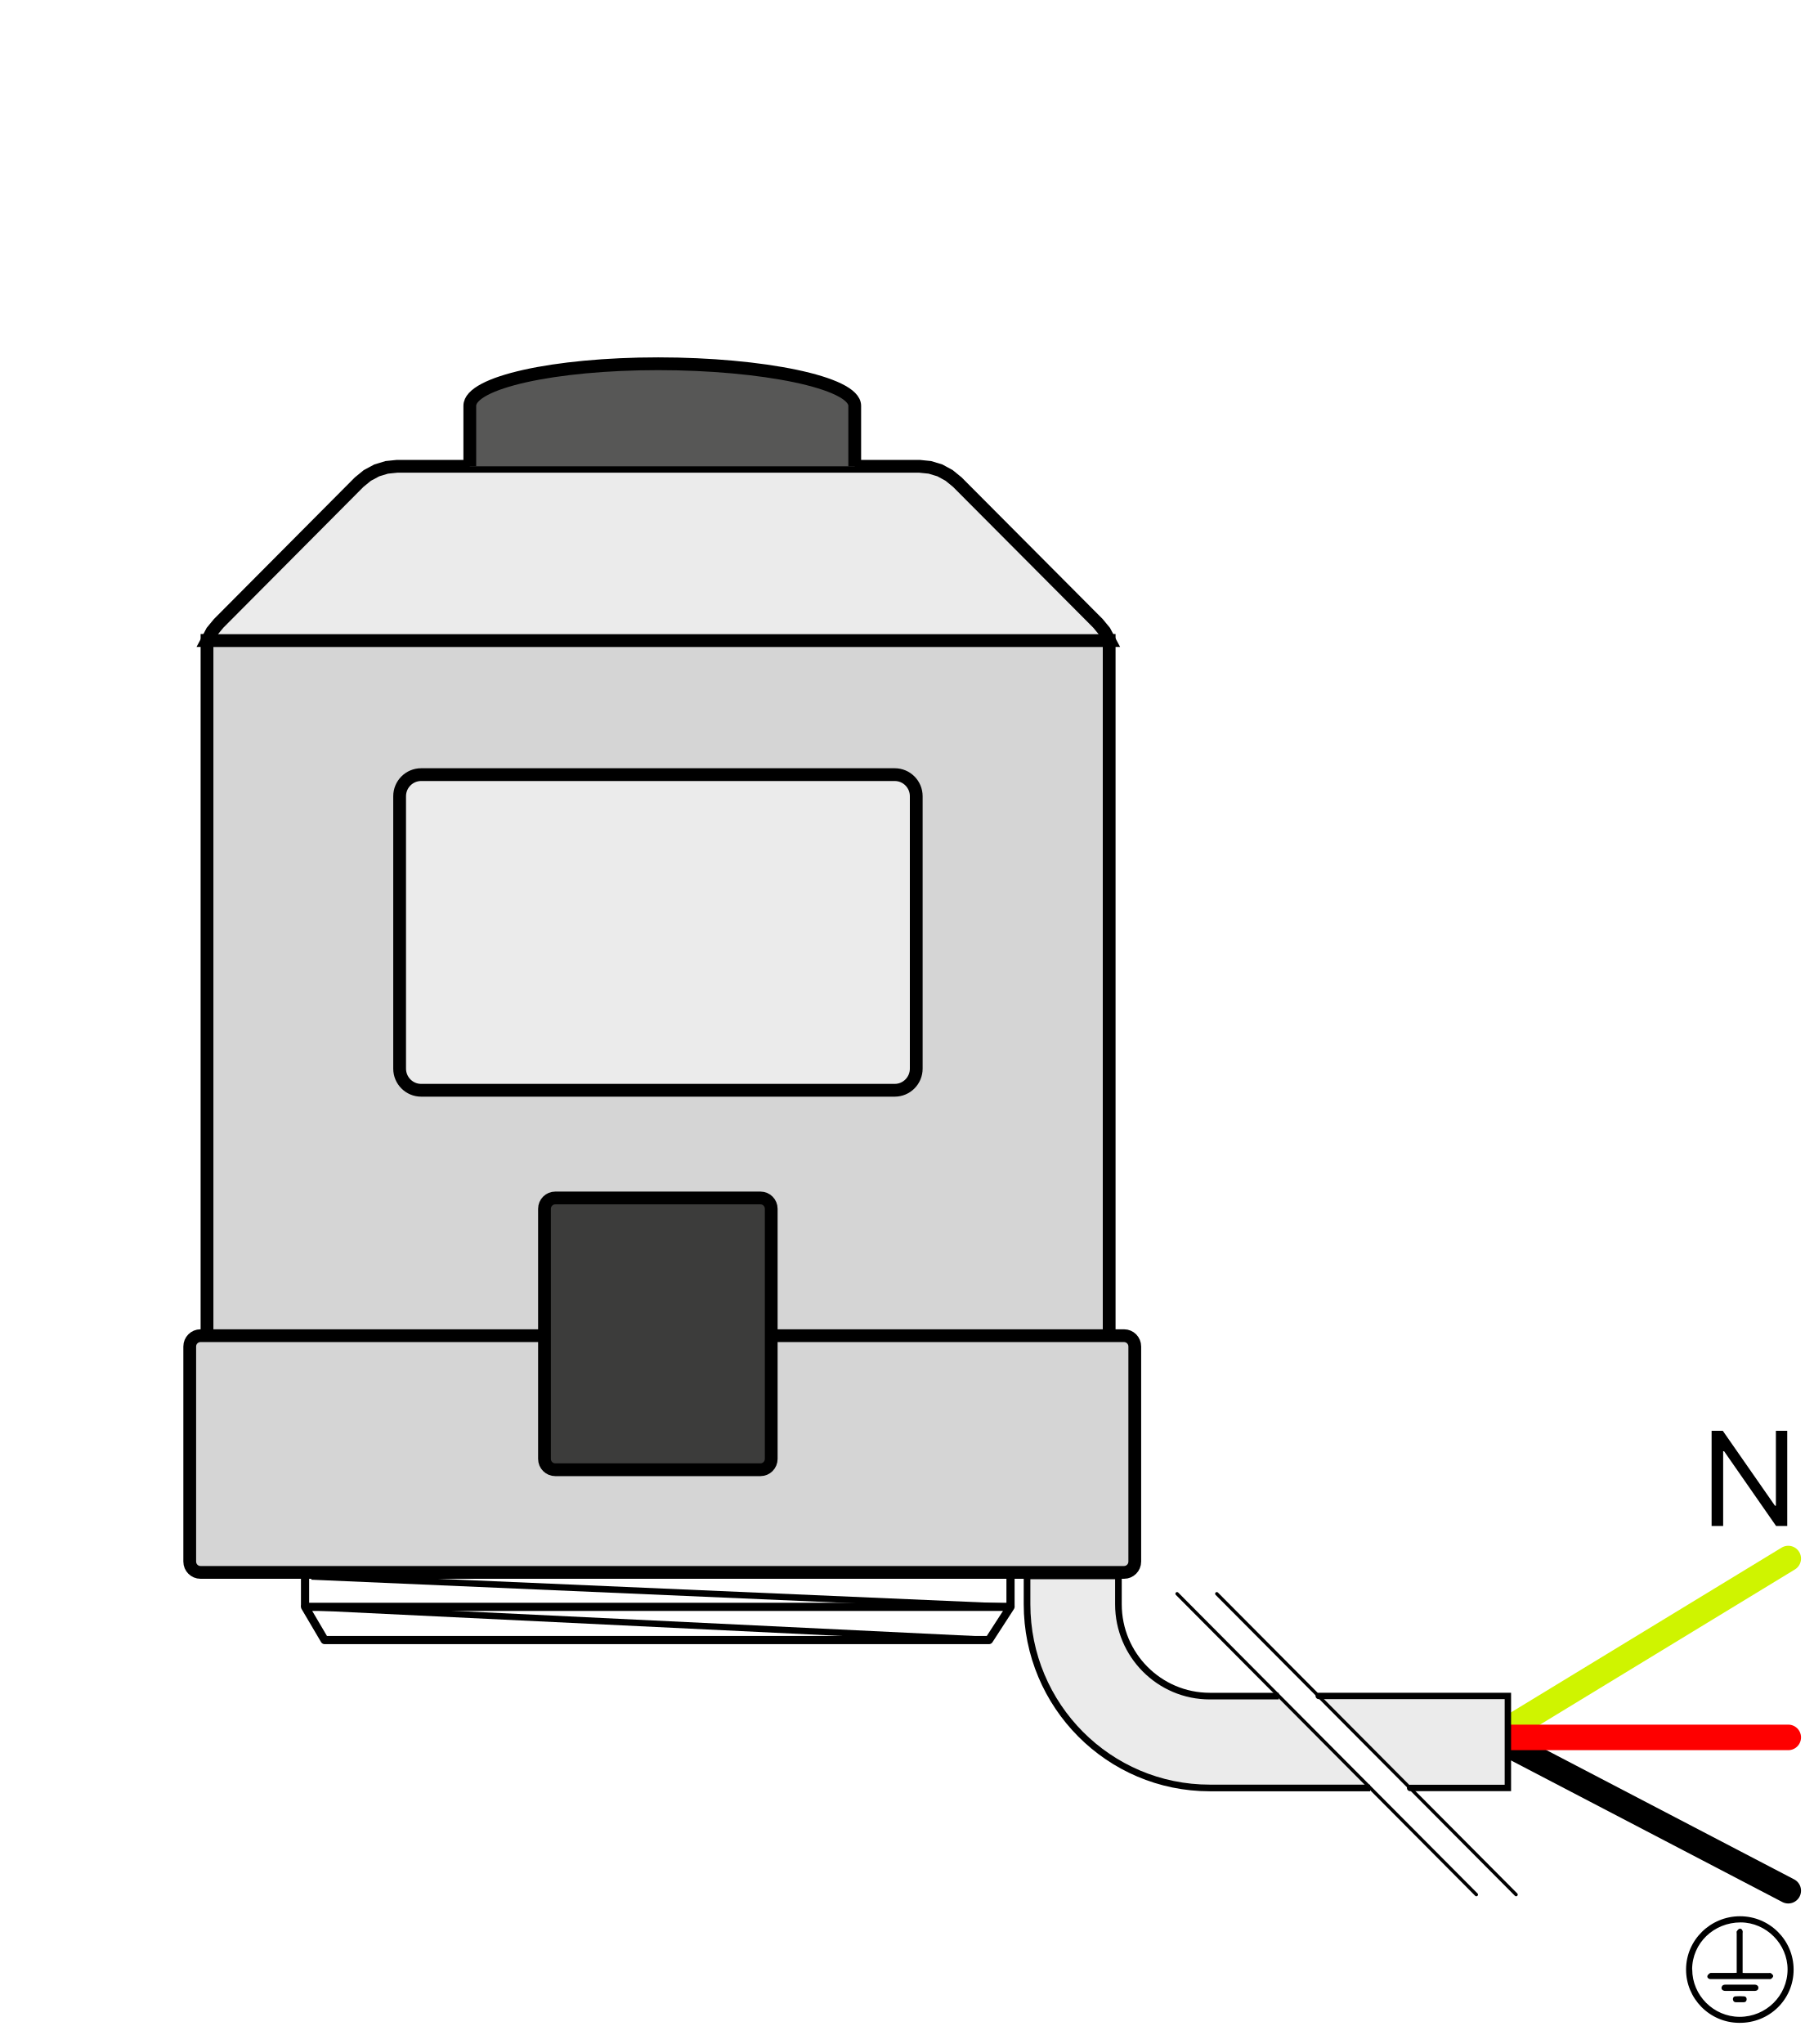
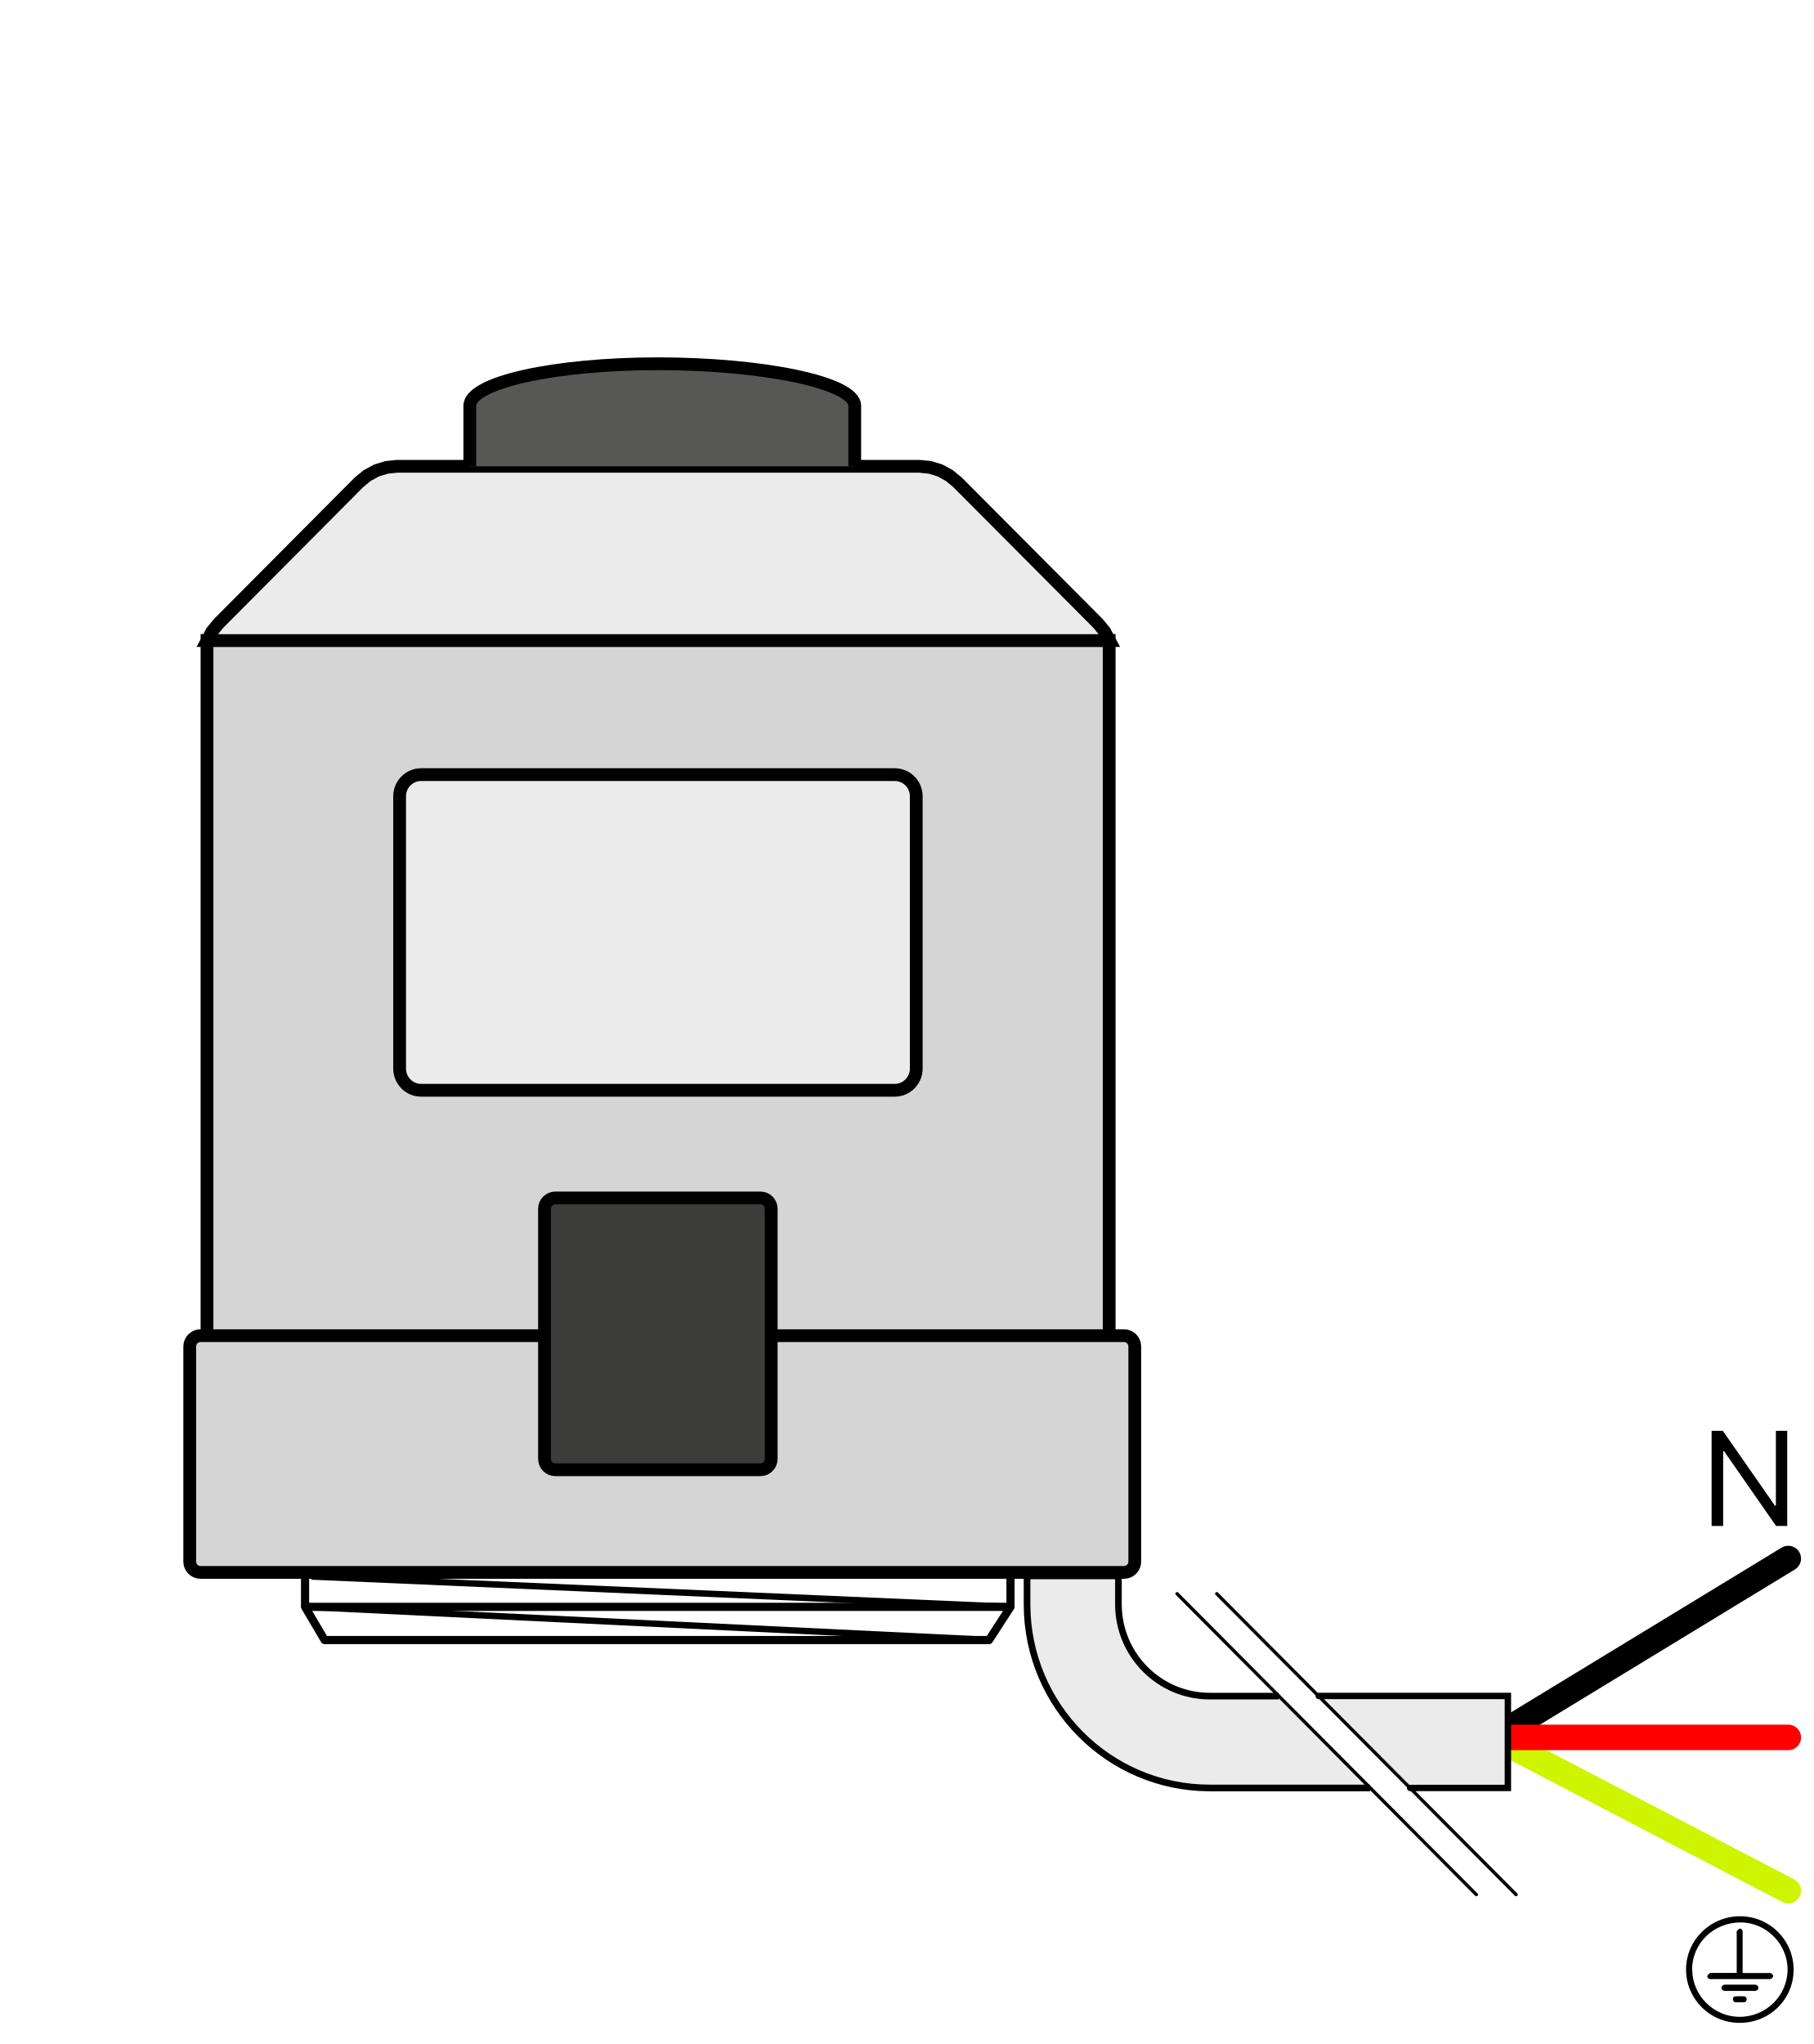
<svg xmlns="http://www.w3.org/2000/svg" width="71" height="80" viewBox="0 0 71 80" fill="none">
-   <path d="M58.5 68L70 61" stroke="#CFF400" stroke-linecap="round" />
-   <path d="M58.5 68L70 74" stroke="black" stroke-linecap="round" />
+   <path d="M58.5 68L70 61" stroke="black" stroke-linecap="round" />
+   <path d="M58.5 68L70 74" stroke="#CFF400" stroke-linecap="round" />
  <path d="M58.5 68L70 68" stroke="#FE0000" stroke-linecap="round" />
  <rect class="RELAY-IN" x="69.5" y="67.5" width="1" height="1" rx="0.5" fill="transparent" />
  <path d="M43.418 52.283V25.065H8.103V52.283" fill="#D5D5D5" />
  <path d="M43.418 52.283V25.065H8.103V52.283" stroke="black" stroke-width="0.5" stroke-miterlimit="10" />
  <path d="M18.218 18.25H17.868C17.097 18.25 16.32 18.25 15.548 18.25L15.139 18.292L14.748 18.411L14.38 18.608L14.059 18.87L8.56 24.397L8.299 24.713L8.109 25.071H8.151C19.891 25.071 31.637 25.071 43.382 25.071H43.43L43.24 24.713L42.979 24.397L37.474 18.87L37.153 18.608L36.792 18.411L36.4 18.292L35.991 18.25H33.671H33.303H18.242H18.218Z" fill="#EBEBEB" stroke="black" stroke-width="0.5" stroke-miterlimit="10" />
  <path d="M18.39 18.25V15.883C18.39 14.971 21.688 14.237 25.764 14.237C29.839 14.237 33.458 14.971 33.458 15.883V18.25" fill="#575756" />
  <path d="M18.39 18.25V15.883C18.39 14.971 21.688 14.237 25.764 14.237C29.839 14.237 33.458 14.971 33.458 15.883V18.25" stroke="black" stroke-width="0.5" stroke-miterlimit="10" />
  <path d="M35.024 42.672H16.486C16.02 42.672 15.643 42.292 15.643 41.825L15.643 31.164C15.643 30.697 16.02 30.318 16.486 30.318H35.024C35.489 30.318 35.866 30.697 35.866 31.164V41.825C35.866 42.292 35.489 42.672 35.024 42.672Z" fill="#EBEBEB" stroke="black" stroke-width="0.5" stroke-miterlimit="10" />
  <path d="M43.999 61.542L7.848 61.542C7.616 61.542 7.427 61.353 7.427 61.119L7.427 52.7C7.427 52.466 7.616 52.277 7.848 52.277L43.999 52.277C44.232 52.277 44.42 52.466 44.42 52.7V61.119C44.42 61.353 44.232 61.542 43.999 61.542Z" fill="#D5D5D5" stroke="black" stroke-width="0.5" stroke-miterlimit="10" />
  <path d="M11.941 61.548V62.89" stroke="black" stroke-width="0.32" stroke-linejoin="round" />
  <path d="M39.556 61.548V62.89" stroke="black" stroke-width="0.32" stroke-linejoin="round" />
  <path d="M11.941 62.89L12.707 64.19H38.714L39.556 62.89H11.941Z" stroke="black" stroke-width="0.32" stroke-linejoin="round" />
  <path d="M29.768 57.524H21.736C21.503 57.524 21.314 57.334 21.314 57.1V47.31C21.314 47.076 21.503 46.887 21.736 46.887H29.768C30 46.887 30.189 47.076 30.189 47.31V57.1C30.189 57.334 30 57.524 29.768 57.524Z" fill="#3C3C3B" stroke="black" stroke-width="0.5" stroke-miterlimit="10" />
  <path d="M12.191 61.703L39.556 62.89" stroke="black" stroke-width="0.25" stroke-miterlimit="10" />
  <path d="M11.941 62.89L38.708 64.184" stroke="black" stroke-width="0.25" stroke-miterlimit="10" />
  <path d="M51.622 66.378H59.025V69.979H55.199" fill="#EBEBEB" />
  <path d="M51.622 66.378H59.025V69.979H55.199" stroke="black" stroke-width="0.25" stroke-linecap="round" />
  <path d="M53.633 69.979H47.357C43.406 69.979 40.203 66.759 40.203 62.788V61.679H43.78V62.788C43.78 64.774 45.381 66.384 47.357 66.384H50.056" fill="#EBEBEB" />
  <path d="M53.633 69.979H47.357C43.406 69.979 40.203 66.759 40.203 62.788V61.679H43.78V62.788C43.78 64.774 45.381 66.384 47.357 66.384H50.056" stroke="black" stroke-width="0.26" stroke-miterlimit="3.86" />
  <path d="M46.075 62.377L57.791 74.153M47.63 62.377L59.346 74.153" stroke="black" stroke-width="0.13" stroke-linecap="round" stroke-linejoin="round" />
  <path d="M69.96 56V59.724H69.523L67.489 56.8H67.452V59.724H67V56H67.438L69.479 58.931H69.516V56H69.96Z" fill="black" />
  <path d="M66 77.084C66 75.935 66.951 75 68.112 75C69.273 75 70.21 75.939 70.21 77.088C70.21 78.255 69.264 79.186 68.076 79.172C66.911 79.164 65.996 78.21 66 77.084ZM66.241 77.08C66.241 78.095 67.072 78.932 68.094 78.937C69.13 78.937 69.969 78.112 69.974 77.084C69.974 76.086 69.139 75.245 68.139 75.241C67.085 75.241 66.241 76.051 66.237 77.08H66.241Z" fill="black" />
  <path d="M67.982 77.222C67.982 77.182 67.982 77.151 67.982 77.115C67.982 76.638 67.982 76.158 67.982 75.681C67.982 75.65 67.973 75.615 67.982 75.593C68.009 75.552 68.045 75.503 68.089 75.49C68.152 75.472 68.196 75.516 68.214 75.579C68.223 75.606 68.214 75.637 68.214 75.668C68.214 76.149 68.214 76.63 68.214 77.111C68.214 77.142 68.214 77.178 68.214 77.218C68.254 77.218 68.286 77.222 68.317 77.222C68.621 77.222 68.924 77.222 69.228 77.222C69.259 77.222 69.304 77.213 69.326 77.231C69.362 77.258 69.411 77.302 69.411 77.338C69.411 77.378 69.366 77.423 69.33 77.449C69.308 77.467 69.268 77.459 69.232 77.459C68.491 77.459 67.75 77.459 67.013 77.459C66.987 77.459 66.96 77.459 66.933 77.459C66.871 77.445 66.821 77.4 66.835 77.338C66.844 77.293 66.893 77.258 66.933 77.227C66.955 77.213 66.991 77.222 67.022 77.218C67.303 77.218 67.585 77.218 67.871 77.218C67.902 77.218 67.933 77.218 67.978 77.213L67.982 77.222Z" fill="black" />
  <path d="M68.107 77.922C67.915 77.922 67.723 77.922 67.536 77.922C67.433 77.922 67.366 77.854 67.393 77.77C67.415 77.698 67.469 77.677 67.54 77.677C67.683 77.677 67.826 77.677 67.969 77.677C68.192 77.677 68.411 77.677 68.634 77.677C68.656 77.677 68.683 77.677 68.706 77.677C68.786 77.685 68.835 77.739 68.831 77.805C68.826 77.881 68.772 77.917 68.701 77.922C68.594 77.922 68.482 77.922 68.375 77.922C68.286 77.922 68.201 77.922 68.112 77.922H68.107Z" fill="black" />
  <path d="M68.098 78.366C68.049 78.366 68 78.366 67.951 78.366C67.884 78.366 67.844 78.327 67.835 78.26C67.826 78.193 67.862 78.14 67.929 78.135C68.045 78.126 68.161 78.126 68.272 78.135C68.339 78.14 68.379 78.193 68.371 78.264C68.362 78.331 68.322 78.366 68.254 78.366C68.201 78.366 68.152 78.366 68.098 78.366Z" fill="black" />
</svg>
